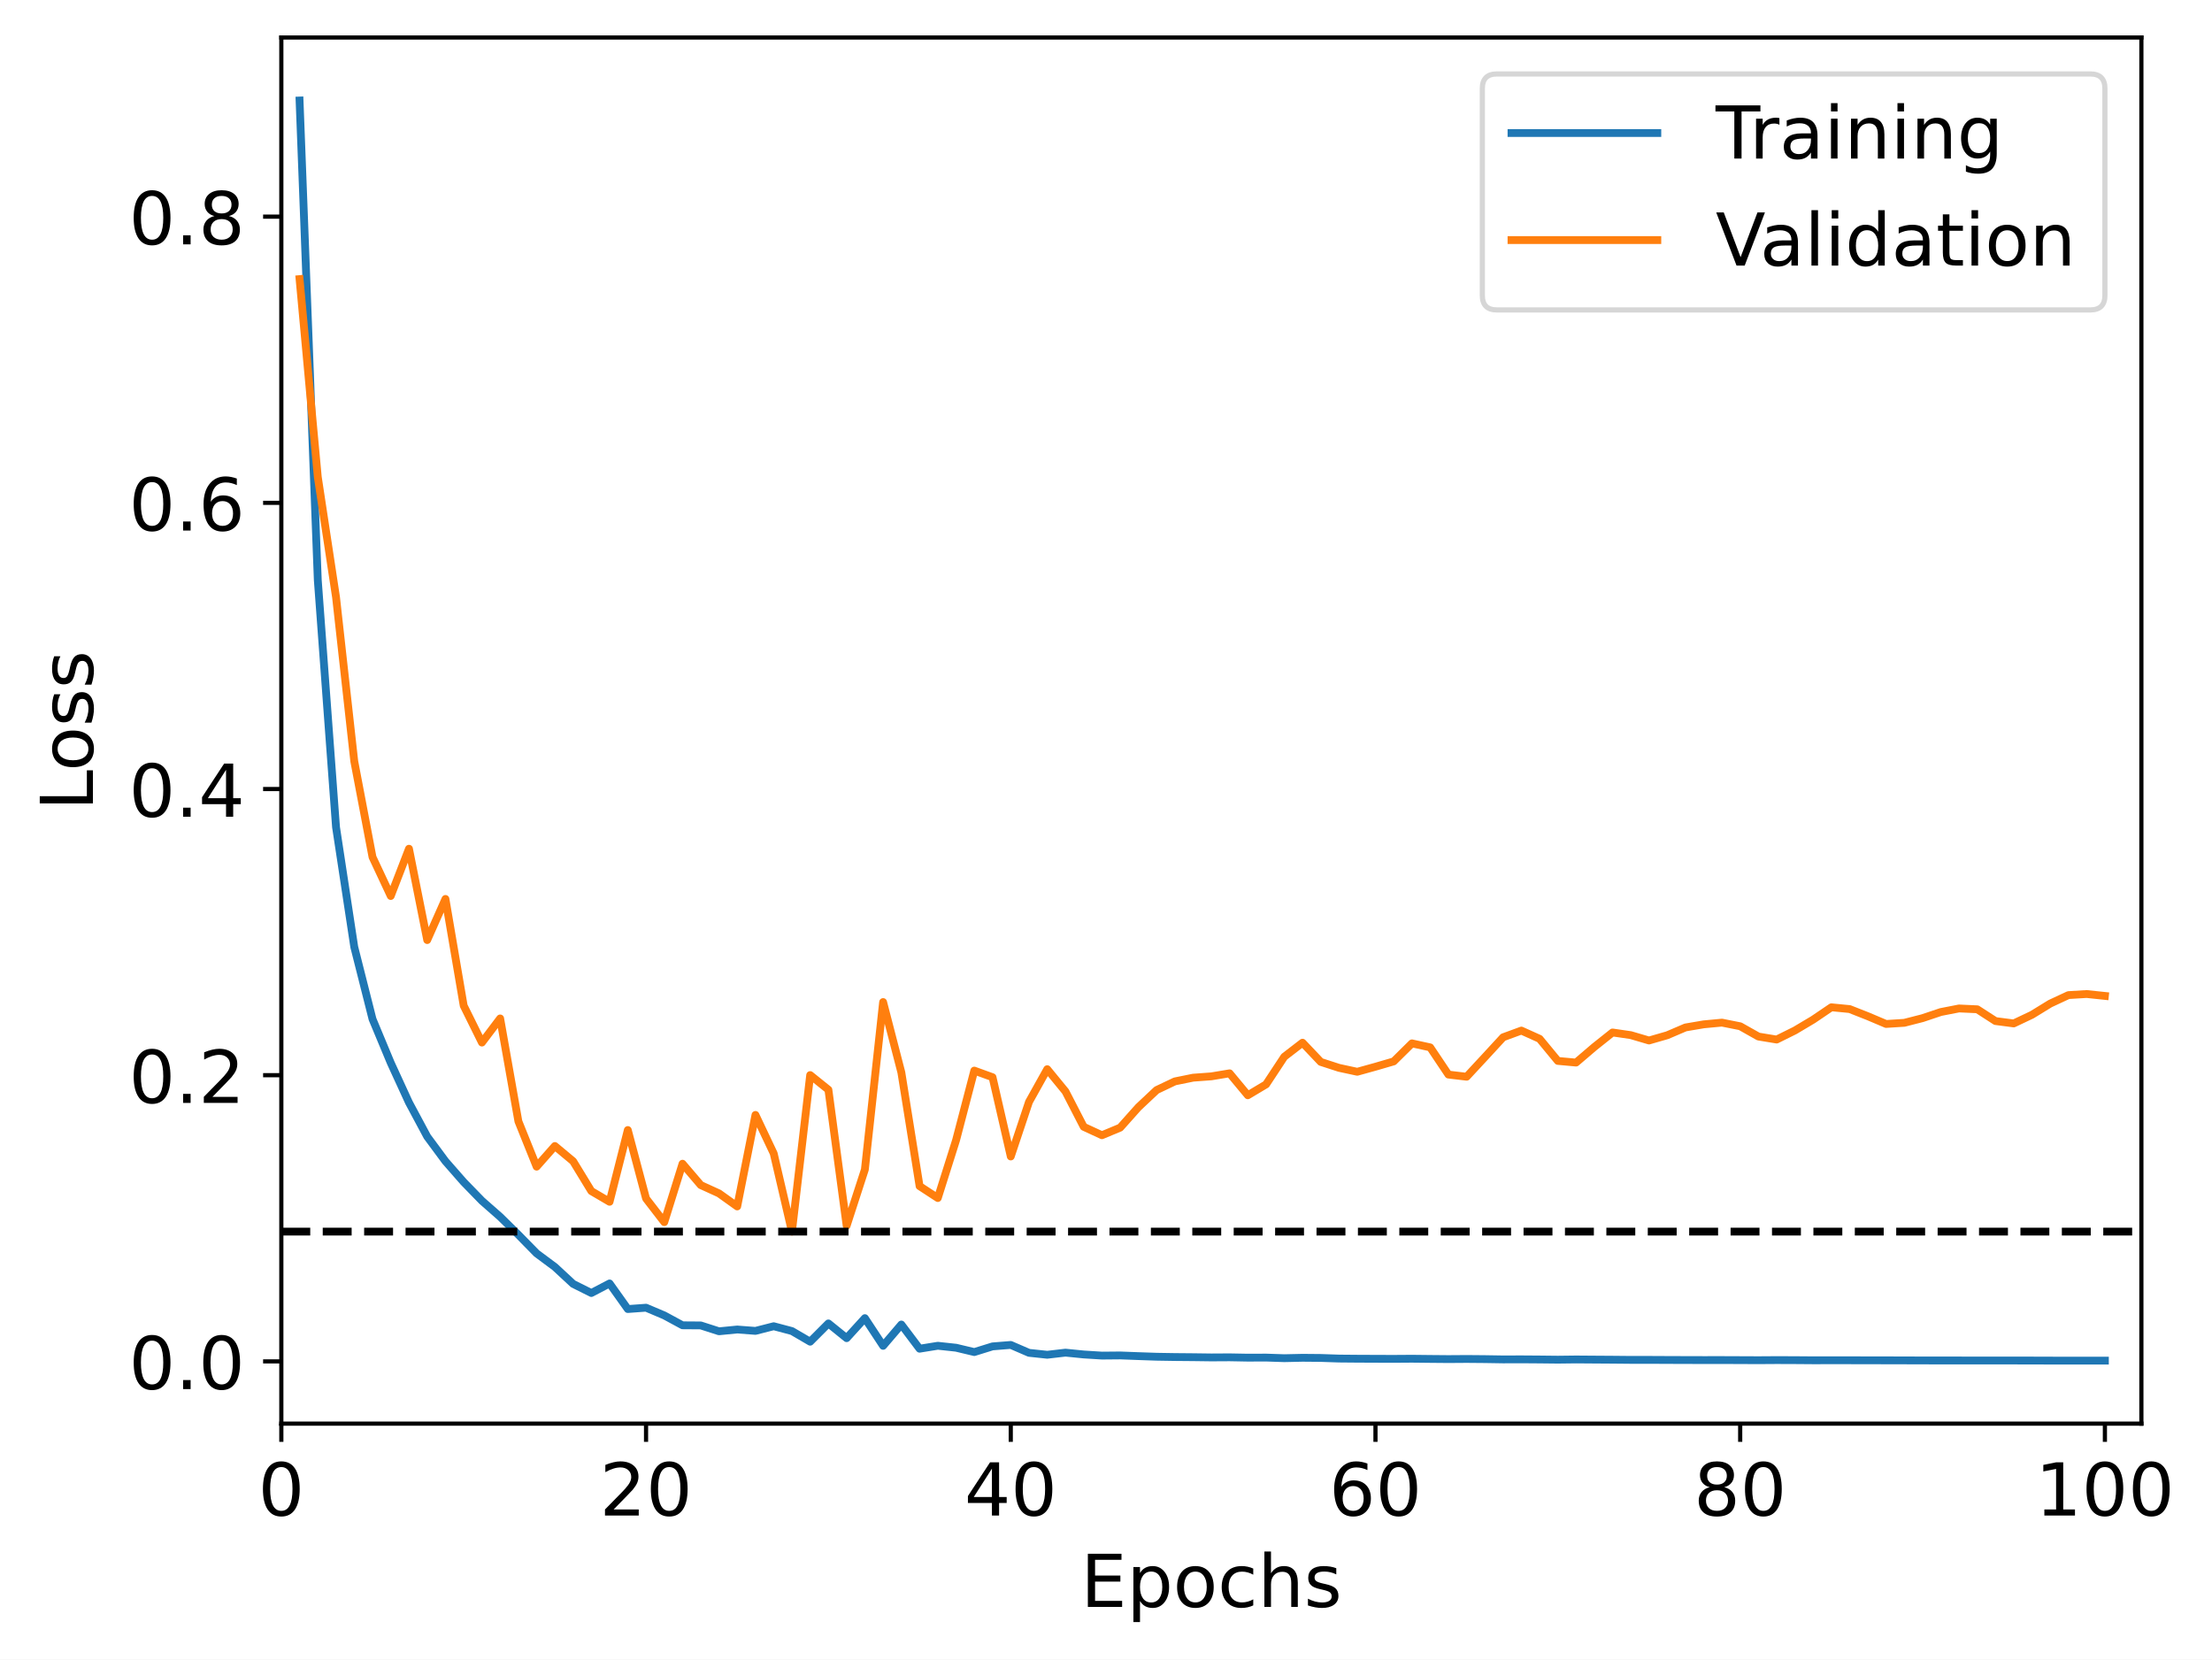
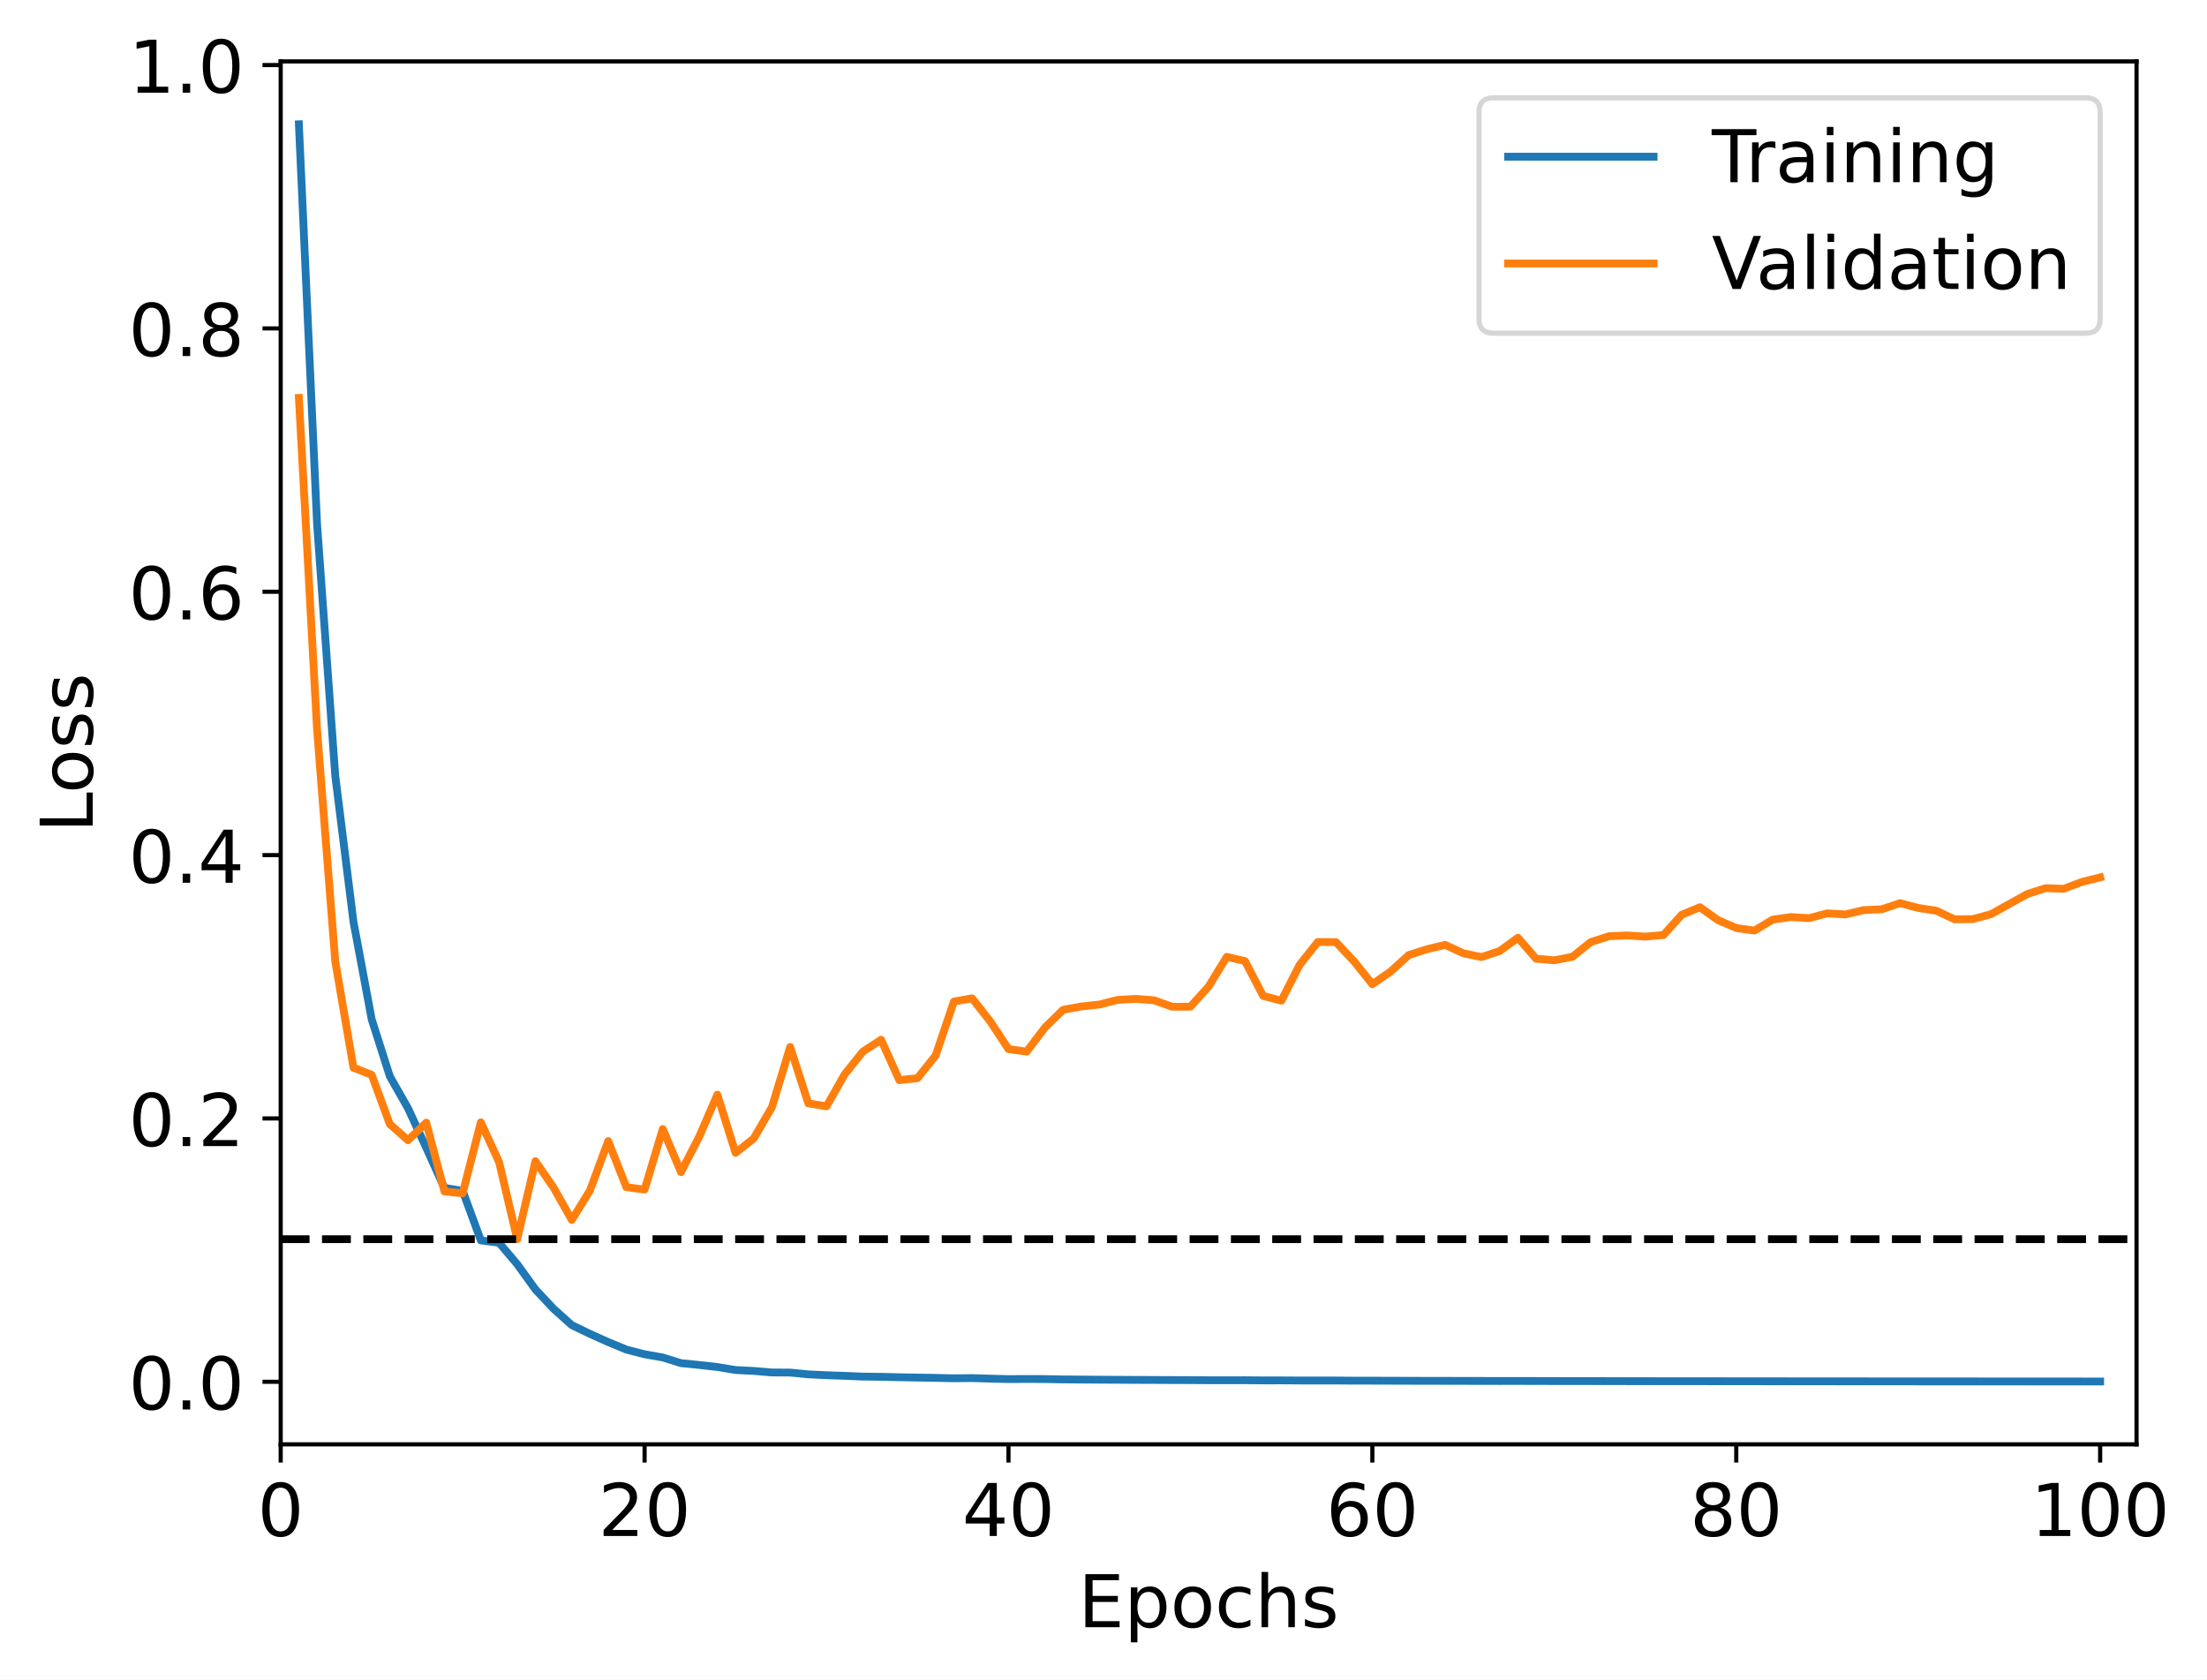
- <svg xmlns="http://www.w3.org/2000/svg" xmlns:xlink="http://www.w3.org/1999/xlink" width="424.693pt" height="318.611pt" viewBox="0 0 424.693 318.611" version="1.1">
+ <svg xmlns="http://www.w3.org/2000/svg" xmlns:xlink="http://www.w3.org/1999/xlink" width="424.693pt" height="323.228pt" viewBox="0 0 424.693 323.228" version="1.1">
  <defs>
    <style type="text/css">*{stroke-linejoin: round; stroke-linecap: butt}</style>
  </defs>
  <g id="figure_1">
    <g id="patch_1">
-       <path d="M 0 318.611  L 424.693 318.611  L 424.693 0  L 0 0  z " style="fill: #ffffff" />
+       <path d="M 0 323.228  L 424.693 323.228  L 424.693 0  L 0 0  z " style="fill: #ffffff" />
    </g>
    <g id="axes_1">
      <g id="patch_2">
-         <path d="M 54.014 273.312  L 411.134 273.312  L 411.134 7.2  L 54.014 7.2  z " style="fill: #ffffff" />
+         <path d="M 54.014 277.929  L 411.134 277.929  L 411.134 11.817  L 54.014 11.817  z " style="fill: #ffffff" />
      </g>
      <g id="matplotlib.axis_1">
        <g id="xtick_1">
          <g id="line2d_1">
            <defs>
-               <path id="ma5399f42f5" d="M 0 0  L 0 3.5  " style="stroke: #000000; stroke-width: 0.8" />
-             </defs>
-             <g>
-               <use xlink:href="#ma5399f42f5" x="54.014" y="273.312" style="stroke: #000000; stroke-width: 0.8" />
+               <path id="m736f8af7c6" d="M 0 0  L 0 3.5  " style="stroke: #000000; stroke-width: 0.8" />
+             </defs>
+             <g>
+               <use xlink:href="#m736f8af7c6" x="54.014" y="277.929" style="stroke: #000000; stroke-width: 0.8" />
            </g>
          </g>
          <g id="text_1">
-             <g transform="translate(49.56 290.9498) scale(0.14 -0.14)">
+             <g transform="translate(49.56 295.567) scale(0.14 -0.14)">
              <defs>
                <path id="DejaVuSans-30" d="M 2034 4250  Q 1547 4250 1301 3770  Q 1056 3291 1056 2328  Q 1056 1369 1301 889  Q 1547 409 2034 409  Q 2525 409 2770 889  Q 3016 1369 3016 2328  Q 3016 3291 2770 3770  Q 2525 4250 2034 4250  z M 2034 4750  Q 2819 4750 3233 4129  Q 3647 3509 3647 2328  Q 3647 1150 3233 529  Q 2819 -91 2034 -91  Q 1250 -91 836 529  Q 422 1150 422 2328  Q 422 3509 836 4129  Q 1250 4750 2034 4750  z " transform="scale(0.015625)" />
              </defs>
              <use xlink:href="#DejaVuSans-30" />
            </g>
          </g>
        </g>
        <g id="xtick_2">
          <g id="line2d_2">
            <g>
-               <use xlink:href="#ma5399f42f5" x="124.037" y="273.312" style="stroke: #000000; stroke-width: 0.8" />
+               <use xlink:href="#m736f8af7c6" x="124.037" y="277.929" style="stroke: #000000; stroke-width: 0.8" />
            </g>
          </g>
          <g id="text_2">
-             <g transform="translate(115.1298 290.9498) scale(0.14 -0.14)">
+             <g transform="translate(115.1298 295.567) scale(0.14 -0.14)">
              <defs>
                <path id="DejaVuSans-32" d="M 1228 531  L 3431 531  L 3431 0  L 469 0  L 469 531  Q 828 903 1448 1529  Q 2069 2156 2228 2338  Q 2531 2678 2651 2914  Q 2772 3150 2772 3378  Q 2772 3750 2511 3984  Q 2250 4219 1831 4219  Q 1534 4219 1204 4116  Q 875 4013 500 3803  L 500 4441  Q 881 4594 1212 4672  Q 1544 4750 1819 4750  Q 2544 4750 2975 4387  Q 3406 4025 3406 3419  Q 3406 3131 3298 2873  Q 3191 2616 2906 2266  Q 2828 2175 2409 1742  Q 1991 1309 1228 531  z " transform="scale(0.015625)" />
              </defs>
              <use xlink:href="#DejaVuSans-32" />
              <use xlink:href="#DejaVuSans-30" x="63.623" />
            </g>
          </g>
        </g>
        <g id="xtick_3">
          <g id="line2d_3">
            <g>
-               <use xlink:href="#ma5399f42f5" x="194.061" y="273.312" style="stroke: #000000; stroke-width: 0.8" />
+               <use xlink:href="#m736f8af7c6" x="194.061" y="277.929" style="stroke: #000000; stroke-width: 0.8" />
            </g>
          </g>
          <g id="text_3">
-             <g transform="translate(185.1533 290.9498) scale(0.14 -0.14)">
+             <g transform="translate(185.1533 295.567) scale(0.14 -0.14)">
              <defs>
                <path id="DejaVuSans-34" d="M 2419 4116  L 825 1625  L 2419 1625  L 2419 4116  z M 2253 4666  L 3047 4666  L 3047 1625  L 3713 1625  L 3713 1100  L 3047 1100  L 3047 0  L 2419 0  L 2419 1100  L 313 1100  L 313 1709  L 2253 4666  z " transform="scale(0.015625)" />
              </defs>
              <use xlink:href="#DejaVuSans-34" />
              <use xlink:href="#DejaVuSans-30" x="63.623" />
            </g>
          </g>
        </g>
        <g id="xtick_4">
          <g id="line2d_4">
            <g>
-               <use xlink:href="#ma5399f42f5" x="264.084" y="273.312" style="stroke: #000000; stroke-width: 0.8" />
+               <use xlink:href="#m736f8af7c6" x="264.084" y="277.929" style="stroke: #000000; stroke-width: 0.8" />
            </g>
          </g>
          <g id="text_4">
-             <g transform="translate(255.1768 290.9498) scale(0.14 -0.14)">
+             <g transform="translate(255.1768 295.567) scale(0.14 -0.14)">
              <defs>
                <path id="DejaVuSans-36" d="M 2113 2584  Q 1688 2584 1439 2293  Q 1191 2003 1191 1497  Q 1191 994 1439 701  Q 1688 409 2113 409  Q 2538 409 2786 701  Q 3034 994 3034 1497  Q 3034 2003 2786 2293  Q 2538 2584 2113 2584  z M 3366 4563  L 3366 3988  Q 3128 4100 2886 4159  Q 2644 4219 2406 4219  Q 1781 4219 1451 3797  Q 1122 3375 1075 2522  Q 1259 2794 1537 2939  Q 1816 3084 2150 3084  Q 2853 3084 3261 2657  Q 3669 2231 3669 1497  Q 3669 778 3244 343  Q 2819 -91 2113 -91  Q 1303 -91 875 529  Q 447 1150 447 2328  Q 447 3434 972 4092  Q 1497 4750 2381 4750  Q 2619 4750 2861 4703  Q 3103 4656 3366 4563  z " transform="scale(0.015625)" />
              </defs>
              <use xlink:href="#DejaVuSans-36" />
              <use xlink:href="#DejaVuSans-30" x="63.623" />
            </g>
          </g>
        </g>
        <g id="xtick_5">
          <g id="line2d_5">
            <g>
-               <use xlink:href="#ma5399f42f5" x="334.108" y="273.312" style="stroke: #000000; stroke-width: 0.8" />
+               <use xlink:href="#m736f8af7c6" x="334.108" y="277.929" style="stroke: #000000; stroke-width: 0.8" />
            </g>
          </g>
          <g id="text_5">
-             <g transform="translate(325.2004 290.9498) scale(0.14 -0.14)">
+             <g transform="translate(325.2004 295.567) scale(0.14 -0.14)">
              <defs>
                <path id="DejaVuSans-38" d="M 2034 2216  Q 1584 2216 1326 1975  Q 1069 1734 1069 1313  Q 1069 891 1326 650  Q 1584 409 2034 409  Q 2484 409 2743 651  Q 3003 894 3003 1313  Q 3003 1734 2745 1975  Q 2488 2216 2034 2216  z M 1403 2484  Q 997 2584 770 2862  Q 544 3141 544 3541  Q 544 4100 942 4425  Q 1341 4750 2034 4750  Q 2731 4750 3128 4425  Q 3525 4100 3525 3541  Q 3525 3141 3298 2862  Q 3072 2584 2669 2484  Q 3125 2378 3379 2068  Q 3634 1759 3634 1313  Q 3634 634 3220 271  Q 2806 -91 2034 -91  Q 1263 -91 848 271  Q 434 634 434 1313  Q 434 1759 690 2068  Q 947 2378 1403 2484  z M 1172 3481  Q 1172 3119 1398 2916  Q 1625 2713 2034 2713  Q 2441 2713 2670 2916  Q 2900 3119 2900 3481  Q 2900 3844 2670 4047  Q 2441 4250 2034 4250  Q 1625 4250 1398 4047  Q 1172 3844 1172 3481  z " transform="scale(0.015625)" />
              </defs>
              <use xlink:href="#DejaVuSans-38" />
              <use xlink:href="#DejaVuSans-30" x="63.623" />
            </g>
          </g>
        </g>
        <g id="xtick_6">
          <g id="line2d_6">
            <g>
-               <use xlink:href="#ma5399f42f5" x="404.131" y="273.312" style="stroke: #000000; stroke-width: 0.8" />
+               <use xlink:href="#m736f8af7c6" x="404.131" y="277.929" style="stroke: #000000; stroke-width: 0.8" />
            </g>
          </g>
          <g id="text_6">
-             <g transform="translate(390.7701 290.9498) scale(0.14 -0.14)">
+             <g transform="translate(390.7701 295.567) scale(0.14 -0.14)">
              <defs>
                <path id="DejaVuSans-31" d="M 794 531  L 1825 531  L 1825 4091  L 703 3866  L 703 4441  L 1819 4666  L 2450 4666  L 2450 531  L 3481 531  L 3481 0  L 794 0  L 794 531  z " transform="scale(0.015625)" />
              </defs>
              <use xlink:href="#DejaVuSans-31" />
              <use xlink:href="#DejaVuSans-30" x="63.623" />
              <use xlink:href="#DejaVuSans-30" x="127.246" />
            </g>
          </g>
        </g>
        <g id="text_7">
-           <g transform="translate(207.4919 308.4992) scale(0.14 -0.14)">
+           <g transform="translate(207.4919 313.1164) scale(0.14 -0.14)">
            <defs>
              <path id="DejaVuSans-45" d="M 628 4666  L 3578 4666  L 3578 4134  L 1259 4134  L 1259 2753  L 3481 2753  L 3481 2222  L 1259 2222  L 1259 531  L 3634 531  L 3634 0  L 628 0  L 628 4666  z " transform="scale(0.015625)" />
              <path id="DejaVuSans-70" d="M 1159 525  L 1159 -1331  L 581 -1331  L 581 3500  L 1159 3500  L 1159 2969  Q 1341 3281 1617 3432  Q 1894 3584 2278 3584  Q 2916 3584 3314 3078  Q 3713 2572 3713 1747  Q 3713 922 3314 415  Q 2916 -91 2278 -91  Q 1894 -91 1617 61  Q 1341 213 1159 525  z M 3116 1747  Q 3116 2381 2855 2742  Q 2594 3103 2138 3103  Q 1681 3103 1420 2742  Q 1159 2381 1159 1747  Q 1159 1113 1420 752  Q 1681 391 2138 391  Q 2594 391 2855 752  Q 3116 1113 3116 1747  z " transform="scale(0.015625)" />
              <path id="DejaVuSans-6f" d="M 1959 3097  Q 1497 3097 1228 2736  Q 959 2375 959 1747  Q 959 1119 1226 758  Q 1494 397 1959 397  Q 2419 397 2687 759  Q 2956 1122 2956 1747  Q 2956 2369 2687 2733  Q 2419 3097 1959 3097  z M 1959 3584  Q 2709 3584 3137 3096  Q 3566 2609 3566 1747  Q 3566 888 3137 398  Q 2709 -91 1959 -91  Q 1206 -91 779 398  Q 353 888 353 1747  Q 353 2609 779 3096  Q 1206 3584 1959 3584  z " transform="scale(0.015625)" />
              <path id="DejaVuSans-63" d="M 3122 3366  L 3122 2828  Q 2878 2963 2633 3030  Q 2388 3097 2138 3097  Q 1578 3097 1268 2742  Q 959 2388 959 1747  Q 959 1106 1268 751  Q 1578 397 2138 397  Q 2388 397 2633 464  Q 2878 531 3122 666  L 3122 134  Q 2881 22 2623 -34  Q 2366 -91 2075 -91  Q 1284 -91 818 406  Q 353 903 353 1747  Q 353 2603 823 3093  Q 1294 3584 2113 3584  Q 2378 3584 2631 3529  Q 2884 3475 3122 3366  z " transform="scale(0.015625)" />
              <path id="DejaVuSans-68" d="M 3513 2113  L 3513 0  L 2938 0  L 2938 2094  Q 2938 2591 2744 2837  Q 2550 3084 2163 3084  Q 1697 3084 1428 2787  Q 1159 2491 1159 1978  L 1159 0  L 581 0  L 581 4863  L 1159 4863  L 1159 2956  Q 1366 3272 1645 3428  Q 1925 3584 2291 3584  Q 2894 3584 3203 3211  Q 3513 2838 3513 2113  z " transform="scale(0.015625)" />
              <path id="DejaVuSans-73" d="M 2834 3397  L 2834 2853  Q 2591 2978 2328 3040  Q 2066 3103 1784 3103  Q 1356 3103 1142 2972  Q 928 2841 928 2578  Q 928 2378 1081 2264  Q 1234 2150 1697 2047  L 1894 2003  Q 2506 1872 2764 1633  Q 3022 1394 3022 966  Q 3022 478 2636 193  Q 2250 -91 1575 -91  Q 1294 -91 989 -36  Q 684 19 347 128  L 347 722  Q 666 556 975 473  Q 1284 391 1588 391  Q 1994 391 2212 530  Q 2431 669 2431 922  Q 2431 1156 2273 1281  Q 2116 1406 1581 1522  L 1381 1569  Q 847 1681 609 1914  Q 372 2147 372 2553  Q 372 3047 722 3315  Q 1072 3584 1716 3584  Q 2034 3584 2315 3537  Q 2597 3491 2834 3397  z " transform="scale(0.015625)" />
            </defs>
            <use xlink:href="#DejaVuSans-45" />
            <use xlink:href="#DejaVuSans-70" x="63.184" />
            <use xlink:href="#DejaVuSans-6f" x="126.66" />
            <use xlink:href="#DejaVuSans-63" x="187.842" />
            <use xlink:href="#DejaVuSans-68" x="242.822" />
            <use xlink:href="#DejaVuSans-73" x="306.201" />
          </g>
        </g>
      </g>
      <g id="matplotlib.axis_2">
        <g id="ytick_1">
          <g id="line2d_7">
            <defs>
-               <path id="m093285c2f6" d="M 0 0  L -3.5 0  " style="stroke: #000000; stroke-width: 0.8" />
-             </defs>
-             <g>
-               <use xlink:href="#m093285c2f6" x="54.014" y="261.362" style="stroke: #000000; stroke-width: 0.8" />
+               <path id="mf93ca75942" d="M 0 0  L -3.5 0  " style="stroke: #000000; stroke-width: 0.8" />
+             </defs>
+             <g>
+               <use xlink:href="#mf93ca75942" x="54.014" y="265.891" style="stroke: #000000; stroke-width: 0.8" />
            </g>
          </g>
          <g id="text_8">
-             <g transform="translate(24.74938 266.6809) scale(0.14 -0.14)">
+             <g transform="translate(24.74938 271.2101) scale(0.14 -0.14)">
              <defs>
                <path id="DejaVuSans-2e" d="M 684 794  L 1344 794  L 1344 0  L 684 0  L 684 794  z " transform="scale(0.015625)" />
              </defs>
              <use xlink:href="#DejaVuSans-30" />
              <use xlink:href="#DejaVuSans-2e" x="63.623" />
              <use xlink:href="#DejaVuSans-30" x="95.41" />
            </g>
          </g>
        </g>
        <g id="ytick_2">
          <g id="line2d_8">
            <g>
-               <use xlink:href="#m093285c2f6" x="54.014" y="206.42" style="stroke: #000000; stroke-width: 0.8" />
+               <use xlink:href="#mf93ca75942" x="54.014" y="215.217" style="stroke: #000000; stroke-width: 0.8" />
            </g>
          </g>
          <g id="text_9">
-             <g transform="translate(24.74938 211.7384) scale(0.14 -0.14)">
+             <g transform="translate(24.74938 220.5357) scale(0.14 -0.14)">
              <use xlink:href="#DejaVuSans-30" />
              <use xlink:href="#DejaVuSans-2e" x="63.623" />
              <use xlink:href="#DejaVuSans-32" x="95.41" />
            </g>
          </g>
        </g>
        <g id="ytick_3">
          <g id="line2d_9">
            <g>
-               <use xlink:href="#m093285c2f6" x="54.014" y="151.477" style="stroke: #000000; stroke-width: 0.8" />
+               <use xlink:href="#mf93ca75942" x="54.014" y="164.542" style="stroke: #000000; stroke-width: 0.8" />
            </g>
          </g>
          <g id="text_10">
-             <g transform="translate(24.74938 156.796) scale(0.14 -0.14)">
+             <g transform="translate(24.74938 169.8612) scale(0.14 -0.14)">
              <use xlink:href="#DejaVuSans-30" />
              <use xlink:href="#DejaVuSans-2e" x="63.623" />
              <use xlink:href="#DejaVuSans-34" x="95.41" />
            </g>
          </g>
        </g>
        <g id="ytick_4">
          <g id="line2d_10">
            <g>
-               <use xlink:href="#m093285c2f6" x="54.014" y="96.535" style="stroke: #000000; stroke-width: 0.8" />
+               <use xlink:href="#mf93ca75942" x="54.014" y="113.868" style="stroke: #000000; stroke-width: 0.8" />
            </g>
          </g>
          <g id="text_11">
-             <g transform="translate(24.74938 101.8535) scale(0.14 -0.14)">
+             <g transform="translate(24.74938 119.1867) scale(0.14 -0.14)">
              <use xlink:href="#DejaVuSans-30" />
              <use xlink:href="#DejaVuSans-2e" x="63.623" />
              <use xlink:href="#DejaVuSans-36" x="95.41" />
            </g>
          </g>
        </g>
        <g id="ytick_5">
          <g id="line2d_11">
            <g>
-               <use xlink:href="#m093285c2f6" x="54.014" y="41.592" style="stroke: #000000; stroke-width: 0.8" />
+               <use xlink:href="#mf93ca75942" x="54.014" y="63.193" style="stroke: #000000; stroke-width: 0.8" />
            </g>
          </g>
          <g id="text_12">
-             <g transform="translate(24.74938 46.91108) scale(0.14 -0.14)">
+             <g transform="translate(24.74938 68.51228) scale(0.14 -0.14)">
              <use xlink:href="#DejaVuSans-30" />
              <use xlink:href="#DejaVuSans-2e" x="63.623" />
              <use xlink:href="#DejaVuSans-38" x="95.41" />
            </g>
          </g>
        </g>
-         <g id="text_13">
-           <g transform="translate(17.83781 155.6101) rotate(-90) scale(0.14 -0.14)">
+         <g id="ytick_6">
+           <g id="line2d_12">
+             <g>
+               <use xlink:href="#mf93ca75942" x="54.014" y="12.519" style="stroke: #000000; stroke-width: 0.8" />
+             </g>
+           </g>
+           <g id="text_13">
+             <g transform="translate(24.74938 17.83781) scale(0.14 -0.14)">
+               <use xlink:href="#DejaVuSans-31" />
+               <use xlink:href="#DejaVuSans-2e" x="63.623" />
+               <use xlink:href="#DejaVuSans-30" x="95.41" />
+             </g>
+           </g>
+         </g>
+         <g id="text_14">
+           <g transform="translate(17.83781 160.2273) rotate(-90) scale(0.14 -0.14)">
            <defs>
              <path id="DejaVuSans-4c" d="M 628 4666  L 1259 4666  L 1259 531  L 3531 531  L 3531 0  L 628 0  L 628 4666  z " transform="scale(0.015625)" />
            </defs>
            <use xlink:href="#DejaVuSans-4c" />
            <use xlink:href="#DejaVuSans-6f" x="53.963" />
            <use xlink:href="#DejaVuSans-73" x="115.145" />
            <use xlink:href="#DejaVuSans-73" x="167.244" />
          </g>
        </g>
      </g>
-       <g id="line2d_12">
-         <path d="M 57.515 19.296  L 61.016 111.396  L 64.517 158.808  L 68.018 181.807  L 71.52 195.646  L 75.021 204.044  L 78.522 211.669  L 82.023 218.202  L 85.524 222.936  L 89.026 226.933  L 92.527 230.533  L 96.028 233.609  L 99.529 237.058  L 103.03 240.628  L 106.531 243.231  L 110.033 246.481  L 113.534 248.233  L 117.035 246.4  L 120.536 251.312  L 124.037 251.055  L 127.538 252.538  L 131.04 254.433  L 134.541 254.458  L 138.042 255.583  L 141.543 255.24  L 145.044 255.506  L 148.546 254.612  L 152.047 255.54  L 155.548 257.582  L 159.049 254.074  L 162.55 256.902  L 166.051 253.059  L 169.553 258.376  L 173.054 254.284  L 176.555 258.928  L 180.056 258.362  L 183.557 258.739  L 187.058 259.572  L 190.56 258.485  L 194.061 258.203  L 197.562 259.719  L 201.063 260.09  L 204.564 259.683  L 208.066 260.032  L 211.567 260.25  L 215.068 260.219  L 218.569 260.35  L 222.07 260.469  L 225.571 260.525  L 229.073 260.556  L 232.574 260.601  L 236.075 260.581  L 239.576 260.645  L 243.077 260.631  L 246.578 260.748  L 250.08 260.67  L 253.581 260.702  L 257.082 260.819  L 260.583 260.849  L 264.084 260.865  L 267.586 260.876  L 271.087 260.852  L 274.588 260.89  L 278.089 260.921  L 281.59 260.896  L 285.091 260.926  L 288.593 260.981  L 292.094 260.97  L 295.595 260.995  L 299.096 261.032  L 302.597 260.991  L 306.098 261.017  L 309.6 261.04  L 313.101 261.073  L 316.602 261.072  L 320.103 261.089  L 323.604 261.101  L 327.106 261.11  L 330.607 261.107  L 334.108 261.121  L 337.609 261.136  L 341.11 261.113  L 344.611 261.125  L 348.113 261.152  L 351.614 261.147  L 355.115 261.149  L 358.616 261.158  L 362.117 261.162  L 365.618 261.171  L 369.12 261.182  L 372.621 261.187  L 376.122 261.188  L 379.623 261.191  L 383.124 261.193  L 386.626 261.194  L 390.127 261.199  L 393.628 261.211  L 397.129 261.214  L 400.63 261.213  L 404.131 261.216  " clip-path="url(#p1066e93cc5)" style="fill: none; stroke: #1f77b4; stroke-width: 1.5; stroke-linecap: square" />
-       </g>
      <g id="line2d_13">
-         <path d="M 57.515 53.58  L 61.016 91.579  L 64.517 114.649  L 68.018 146.152  L 71.52 164.545  L 75.021 172.015  L 78.522 162.94  L 82.023 180.475  L 85.524 172.581  L 89.026 193.075  L 92.527 200.152  L 96.028 195.522  L 99.529 215.275  L 103.03 223.975  L 106.531 220.013  L 110.033 222.932  L 113.534 228.666  L 117.035 230.721  L 120.536 216.946  L 124.037 230.088  L 127.538 234.628  L 131.04 223.414  L 134.541 227.513  L 138.042 229.11  L 141.543 231.613  L 145.044 214.046  L 148.546 221.44  L 152.047 236.448  L 155.548 206.394  L 159.049 209.205  L 162.55 235.318  L 166.051 224.529  L 169.553 192.373  L 173.054 205.889  L 176.555 227.714  L 180.056 229.999  L 183.557 218.913  L 187.058 205.536  L 190.56 206.806  L 194.061 222.024  L 197.562 211.547  L 201.063 205.266  L 204.564 209.537  L 208.066 216.325  L 211.567 217.944  L 215.068 216.485  L 218.569 212.561  L 222.07 209.271  L 225.571 207.608  L 229.073 206.896  L 232.574 206.64  L 236.075 206.058  L 239.576 210.272  L 243.077 208.182  L 246.578 202.873  L 250.08 200.178  L 253.581 203.869  L 257.082 205.006  L 260.583 205.762  L 264.084 204.791  L 267.586 203.77  L 271.087 200.31  L 274.588 201.075  L 278.089 206.299  L 281.59 206.712  L 285.091 202.94  L 288.593 199.139  L 292.094 197.853  L 295.595 199.433  L 299.096 203.677  L 302.597 203.994  L 306.098 201.004  L 309.6 198.217  L 313.101 198.727  L 316.602 199.757  L 320.103 198.748  L 323.604 197.251  L 327.106 196.655  L 330.607 196.327  L 334.108 197.025  L 337.609 198.997  L 341.11 199.574  L 344.611 197.837  L 348.113 195.752  L 351.614 193.381  L 355.115 193.721  L 358.616 195.098  L 362.117 196.582  L 365.618 196.362  L 369.12 195.465  L 372.621 194.291  L 376.122 193.606  L 379.623 193.765  L 383.124 196.026  L 386.626 196.481  L 390.127 194.82  L 393.628 192.672  L 397.129 191.042  L 400.63 190.832  L 404.131 191.2  " clip-path="url(#p1066e93cc5)" style="fill: none; stroke: #ff7f0e; stroke-width: 1.5; stroke-linecap: square" />
+         <path d="M 57.515 23.913  L 61.016 100.859  L 64.517 149.291  L 68.018 177.377  L 71.52 196.129  L 75.021 207.119  L 78.522 213.28  L 82.023 220.86  L 85.524 228.592  L 89.026 229.14  L 92.527 238.688  L 96.028 239.13  L 99.529 243.27  L 103.03 248.118  L 106.531 251.851  L 110.033 254.992  L 113.534 256.676  L 117.035 258.25  L 120.536 259.697  L 124.037 260.598  L 127.538 261.216  L 131.04 262.306  L 134.541 262.653  L 138.042 263.048  L 141.543 263.629  L 145.044 263.807  L 148.546 264.101  L 152.047 264.118  L 155.548 264.46  L 159.049 264.628  L 162.55 264.751  L 166.051 264.893  L 169.553 264.933  L 173.054 265.022  L 176.555 265.081  L 180.056 265.138  L 183.557 265.218  L 187.058 265.183  L 190.56 265.288  L 194.061 265.375  L 197.562 265.356  L 201.063 265.368  L 204.564 265.435  L 208.066 265.463  L 211.567 265.489  L 215.068 265.508  L 218.569 265.53  L 222.07 265.542  L 225.571 265.559  L 229.073 265.569  L 232.574 265.596  L 236.075 265.596  L 239.576 265.594  L 243.077 265.624  L 246.578 265.623  L 250.08 265.646  L 253.581 265.648  L 257.082 265.65  L 260.583 265.677  L 264.084 265.68  L 267.586 265.689  L 271.087 265.702  L 274.588 265.71  L 278.089 265.715  L 281.59 265.724  L 285.091 265.729  L 288.593 265.737  L 292.094 265.733  L 295.595 265.742  L 299.096 265.751  L 302.597 265.754  L 306.098 265.758  L 309.6 265.765  L 313.101 265.771  L 316.602 265.774  L 320.103 265.776  L 323.604 265.778  L 327.106 265.78  L 330.607 265.785  L 334.108 265.791  L 337.609 265.792  L 341.11 265.794  L 344.611 265.799  L 348.113 265.801  L 351.614 265.803  L 355.115 265.806  L 358.616 265.809  L 362.117 265.811  L 365.618 265.813  L 369.12 265.816  L 372.621 265.818  L 376.122 265.82  L 379.623 265.82  L 383.124 265.822  L 386.626 265.824  L 390.127 265.827  L 393.628 265.829  L 397.129 265.83  L 400.63 265.832  L 404.131 265.833  " clip-path="url(#p63a7ba60a8)" style="fill: none; stroke: #1f77b4; stroke-width: 1.5; stroke-linecap: square" />
      </g>
      <g id="line2d_14">
-         <path d="M 54.014 236.448  L 411.134 236.448  " clip-path="url(#p1066e93cc5)" style="fill: none; stroke-dasharray: 5.55,2.4; stroke-dashoffset: 0; stroke: #000000; stroke-width: 1.5" />
+         <path d="M 57.515 76.565  L 61.016 140.447  L 64.517 185.008  L 68.018 205.448  L 71.52 206.829  L 75.021 216.325  L 78.522 219.414  L 82.023 216.028  L 85.524 229.265  L 89.026 229.632  L 92.527 215.969  L 96.028 223.579  L 99.529 238.448  L 103.03 223.448  L 106.531 228.536  L 110.033 234.755  L 113.534 229.06  L 117.035 219.566  L 120.536 228.445  L 124.037 228.907  L 127.538 217.249  L 131.04 225.541  L 134.541 218.742  L 138.042 210.647  L 141.543 221.848  L 145.044 219.064  L 148.546 213.046  L 152.047 201.466  L 155.548 212.316  L 159.049 212.886  L 162.55 206.718  L 166.051 202.354  L 169.553 200.073  L 173.054 207.844  L 176.555 207.473  L 180.056 203.085  L 183.557 192.729  L 187.058 192.101  L 190.56 196.554  L 194.061 201.865  L 197.562 202.363  L 201.063 197.749  L 204.564 194.317  L 208.066 193.677  L 211.567 193.295  L 215.068 192.414  L 218.569 192.207  L 222.07 192.485  L 225.571 193.73  L 229.073 193.72  L 232.574 189.834  L 236.075 184.121  L 239.576 184.941  L 243.077 191.644  L 246.578 192.555  L 250.08 185.676  L 253.581 181.268  L 257.082 181.287  L 260.583 185.019  L 264.084 189.386  L 267.586 186.963  L 271.087 183.775  L 274.588 182.66  L 278.089 181.818  L 281.59 183.439  L 285.091 184.168  L 288.593 182.998  L 292.094 180.45  L 295.595 184.475  L 299.096 184.787  L 302.597 184.103  L 306.098 181.288  L 309.6 180.155  L 313.101 180.006  L 316.602 180.229  L 320.103 179.919  L 323.604 176.031  L 327.106 174.576  L 330.607 177.061  L 334.108 178.57  L 337.609 179.066  L 341.11 176.964  L 344.611 176.47  L 348.113 176.681  L 351.614 175.753  L 355.115 175.96  L 358.616 175.13  L 362.117 174.969  L 365.618 173.788  L 369.12 174.71  L 372.621 175.258  L 376.122 176.902  L 379.623 176.86  L 383.124 175.917  L 386.626 173.969  L 390.127 172.03  L 393.628 170.909  L 397.129 171.025  L 400.63 169.703  L 404.131 168.831  " clip-path="url(#p63a7ba60a8)" style="fill: none; stroke: #ff7f0e; stroke-width: 1.5; stroke-linecap: square" />
+       </g>
+       <g id="line2d_15">
+         <path d="M 54.014 238.448  L 411.134 238.448  " clip-path="url(#p63a7ba60a8)" style="fill: none; stroke-dasharray: 5.55,2.4; stroke-dashoffset: 0; stroke: #000000; stroke-width: 1.5" />
      </g>
      <g id="patch_3">
-         <path d="M 54.014 273.312  L 54.014 7.2  " style="fill: none; stroke: #000000; stroke-width: 0.8; stroke-linejoin: miter; stroke-linecap: square" />
+         <path d="M 54.014 277.929  L 54.014 11.817  " style="fill: none; stroke: #000000; stroke-width: 0.8; stroke-linejoin: miter; stroke-linecap: square" />
      </g>
      <g id="patch_4">
-         <path d="M 411.134 273.312  L 411.134 7.2  " style="fill: none; stroke: #000000; stroke-width: 0.8; stroke-linejoin: miter; stroke-linecap: square" />
+         <path d="M 411.134 277.929  L 411.134 11.817  " style="fill: none; stroke: #000000; stroke-width: 0.8; stroke-linejoin: miter; stroke-linecap: square" />
      </g>
      <g id="patch_5">
-         <path d="M 54.014 273.312  L 411.134 273.312  " style="fill: none; stroke: #000000; stroke-width: 0.8; stroke-linejoin: miter; stroke-linecap: square" />
+         <path d="M 54.014 277.929  L 411.134 277.929  " style="fill: none; stroke: #000000; stroke-width: 0.8; stroke-linejoin: miter; stroke-linecap: square" />
      </g>
      <g id="patch_6">
-         <path d="M 54.014 7.2  L 411.134 7.2  " style="fill: none; stroke: #000000; stroke-width: 0.8; stroke-linejoin: miter; stroke-linecap: square" />
+         <path d="M 54.014 11.817  L 411.134 11.817  " style="fill: none; stroke: #000000; stroke-width: 0.8; stroke-linejoin: miter; stroke-linecap: square" />
      </g>
      <g id="legend_1">
        <g id="patch_7">
-           <path d="M 287.4 59.499  L 401.334 59.499  Q 404.134 59.499 404.134 56.699  L 404.134 17  Q 404.134 14.2 401.334 14.2  L 287.4 14.2  Q 284.6 14.2 284.6 17  L 284.6 56.699  Q 284.6 59.499 287.4 59.499  z " style="fill: #ffffff; opacity: 0.8; stroke: #cccccc; stroke-linejoin: miter" />
-         </g>
-         <g id="line2d_15">
-           <path d="M 290.2 25.538  L 304.2 25.538  L 318.2 25.538  " style="fill: none; stroke: #1f77b4; stroke-width: 1.5; stroke-linecap: square" />
-         </g>
-         <g id="text_14">
-           <g transform="translate(329.4 30.43781) scale(0.14 -0.14)">
+           <path d="M 287.4 64.116  L 401.334 64.116  Q 404.134 64.116 404.134 61.316  L 404.134 21.617  Q 404.134 18.817 401.334 18.817  L 287.4 18.817  Q 284.6 18.817 284.6 21.617  L 284.6 61.316  Q 284.6 64.116 287.4 64.116  z " style="fill: #ffffff; opacity: 0.8; stroke: #cccccc; stroke-linejoin: miter" />
+         </g>
+         <g id="line2d_16">
+           <path d="M 290.2 30.155  L 304.2 30.155  L 318.2 30.155  " style="fill: none; stroke: #1f77b4; stroke-width: 1.5; stroke-linecap: square" />
+         </g>
+         <g id="text_15">
+           <g transform="translate(329.4 35.05503) scale(0.14 -0.14)">
            <defs>
              <path id="DejaVuSans-54" d="M -19 4666  L 3928 4666  L 3928 4134  L 2272 4134  L 2272 0  L 1638 0  L 1638 4134  L -19 4134  L -19 4666  z " transform="scale(0.015625)" />
              <path id="DejaVuSans-72" d="M 2631 2963  Q 2534 3019 2420 3045  Q 2306 3072 2169 3072  Q 1681 3072 1420 2755  Q 1159 2438 1159 1844  L 1159 0  L 581 0  L 581 3500  L 1159 3500  L 1159 2956  Q 1341 3275 1631 3429  Q 1922 3584 2338 3584  Q 2397 3584 2469 3576  Q 2541 3569 2628 3553  L 2631 2963  z " transform="scale(0.015625)" />
              <path id="DejaVuSans-61" d="M 2194 1759  Q 1497 1759 1228 1600  Q 959 1441 959 1056  Q 959 750 1161 570  Q 1363 391 1709 391  Q 2188 391 2477 730  Q 2766 1069 2766 1631  L 2766 1759  L 2194 1759  z M 3341 1997  L 3341 0  L 2766 0  L 2766 531  Q 2569 213 2275 61  Q 1981 -91 1556 -91  Q 1019 -91 701 211  Q 384 513 384 1019  Q 384 1609 779 1909  Q 1175 2209 1959 2209  L 2766 2209  L 2766 2266  Q 2766 2663 2505 2880  Q 2244 3097 1772 3097  Q 1472 3097 1187 3025  Q 903 2953 641 2809  L 641 3341  Q 956 3463 1253 3523  Q 1550 3584 1831 3584  Q 2591 3584 2966 3190  Q 3341 2797 3341 1997  z " transform="scale(0.015625)" />
              <path id="DejaVuSans-69" d="M 603 3500  L 1178 3500  L 1178 0  L 603 0  L 603 3500  z M 603 4863  L 1178 4863  L 1178 4134  L 603 4134  L 603 4863  z " transform="scale(0.015625)" />
              <path id="DejaVuSans-6e" d="M 3513 2113  L 3513 0  L 2938 0  L 2938 2094  Q 2938 2591 2744 2837  Q 2550 3084 2163 3084  Q 1697 3084 1428 2787  Q 1159 2491 1159 1978  L 1159 0  L 581 0  L 581 3500  L 1159 3500  L 1159 2956  Q 1366 3272 1645 3428  Q 1925 3584 2291 3584  Q 2894 3584 3203 3211  Q 3513 2838 3513 2113  z " transform="scale(0.015625)" />
              <path id="DejaVuSans-67" d="M 2906 1791  Q 2906 2416 2648 2759  Q 2391 3103 1925 3103  Q 1463 3103 1205 2759  Q 947 2416 947 1791  Q 947 1169 1205 825  Q 1463 481 1925 481  Q 2391 481 2648 825  Q 2906 1169 2906 1791  z M 3481 434  Q 3481 -459 3084 -895  Q 2688 -1331 1869 -1331  Q 1566 -1331 1297 -1286  Q 1028 -1241 775 -1147  L 775 -588  Q 1028 -725 1275 -790  Q 1522 -856 1778 -856  Q 2344 -856 2625 -561  Q 2906 -266 2906 331  L 2906 616  Q 2728 306 2450 153  Q 2172 0 1784 0  Q 1141 0 747 490  Q 353 981 353 1791  Q 353 2603 747 3093  Q 1141 3584 1784 3584  Q 2172 3584 2450 3431  Q 2728 3278 2906 2969  L 2906 3500  L 3481 3500  L 3481 434  z " transform="scale(0.015625)" />
            </defs>
            <use xlink:href="#DejaVuSans-54" />
            <use xlink:href="#DejaVuSans-72" x="46.334" />
            <use xlink:href="#DejaVuSans-61" x="87.447" />
            <use xlink:href="#DejaVuSans-69" x="148.727" />
            <use xlink:href="#DejaVuSans-6e" x="176.51" />
            <use xlink:href="#DejaVuSans-69" x="239.889" />
            <use xlink:href="#DejaVuSans-6e" x="267.672" />
            <use xlink:href="#DejaVuSans-67" x="331.051" />
          </g>
        </g>
-         <g id="line2d_16">
-           <path d="M 290.2 46.087  L 304.2 46.087  L 318.2 46.087  " style="fill: none; stroke: #ff7f0e; stroke-width: 1.5; stroke-linecap: square" />
-         </g>
-         <g id="text_15">
-           <g transform="translate(329.4 50.98719) scale(0.14 -0.14)">
+         <g id="line2d_17">
+           <path d="M 290.2 50.704  L 304.2 50.704  L 318.2 50.704  " style="fill: none; stroke: #ff7f0e; stroke-width: 1.5; stroke-linecap: square" />
+         </g>
+         <g id="text_16">
+           <g transform="translate(329.4 55.60441) scale(0.14 -0.14)">
            <defs>
              <path id="DejaVuSans-56" d="M 1831 0  L 50 4666  L 709 4666  L 2188 738  L 3669 4666  L 4325 4666  L 2547 0  L 1831 0  z " transform="scale(0.015625)" />
              <path id="DejaVuSans-6c" d="M 603 4863  L 1178 4863  L 1178 0  L 603 0  L 603 4863  z " transform="scale(0.015625)" />
              <path id="DejaVuSans-64" d="M 2906 2969  L 2906 4863  L 3481 4863  L 3481 0  L 2906 0  L 2906 525  Q 2725 213 2448 61  Q 2172 -91 1784 -91  Q 1150 -91 751 415  Q 353 922 353 1747  Q 353 2572 751 3078  Q 1150 3584 1784 3584  Q 2172 3584 2448 3432  Q 2725 3281 2906 2969  z M 947 1747  Q 947 1113 1208 752  Q 1469 391 1925 391  Q 2381 391 2643 752  Q 2906 1113 2906 1747  Q 2906 2381 2643 2742  Q 2381 3103 1925 3103  Q 1469 3103 1208 2742  Q 947 2381 947 1747  z " transform="scale(0.015625)" />
              <path id="DejaVuSans-74" d="M 1172 4494  L 1172 3500  L 2356 3500  L 2356 3053  L 1172 3053  L 1172 1153  Q 1172 725 1289 603  Q 1406 481 1766 481  L 2356 481  L 2356 0  L 1766 0  Q 1100 0 847 248  Q 594 497 594 1153  L 594 3053  L 172 3053  L 172 3500  L 594 3500  L 594 4494  L 1172 4494  z " transform="scale(0.015625)" />
            </defs>
            <use xlink:href="#DejaVuSans-56" />
            <use xlink:href="#DejaVuSans-61" x="60.658" />
            <use xlink:href="#DejaVuSans-6c" x="121.938" />
            <use xlink:href="#DejaVuSans-69" x="149.721" />
            <use xlink:href="#DejaVuSans-64" x="177.504" />
            <use xlink:href="#DejaVuSans-61" x="240.98" />
            <use xlink:href="#DejaVuSans-74" x="302.26" />
            <use xlink:href="#DejaVuSans-69" x="341.469" />
            <use xlink:href="#DejaVuSans-6f" x="369.252" />
            <use xlink:href="#DejaVuSans-6e" x="430.434" />
          </g>
        </g>
      </g>
    </g>
  </g>
  <defs>
-     <clipPath id="p1066e93cc5">
-       <rect x="54.014" y="7.2" width="357.12" height="266.112" />
+     <clipPath id="p63a7ba60a8">
+       <rect x="54.014" y="11.817" width="357.12" height="266.112" />
    </clipPath>
  </defs>
</svg>
